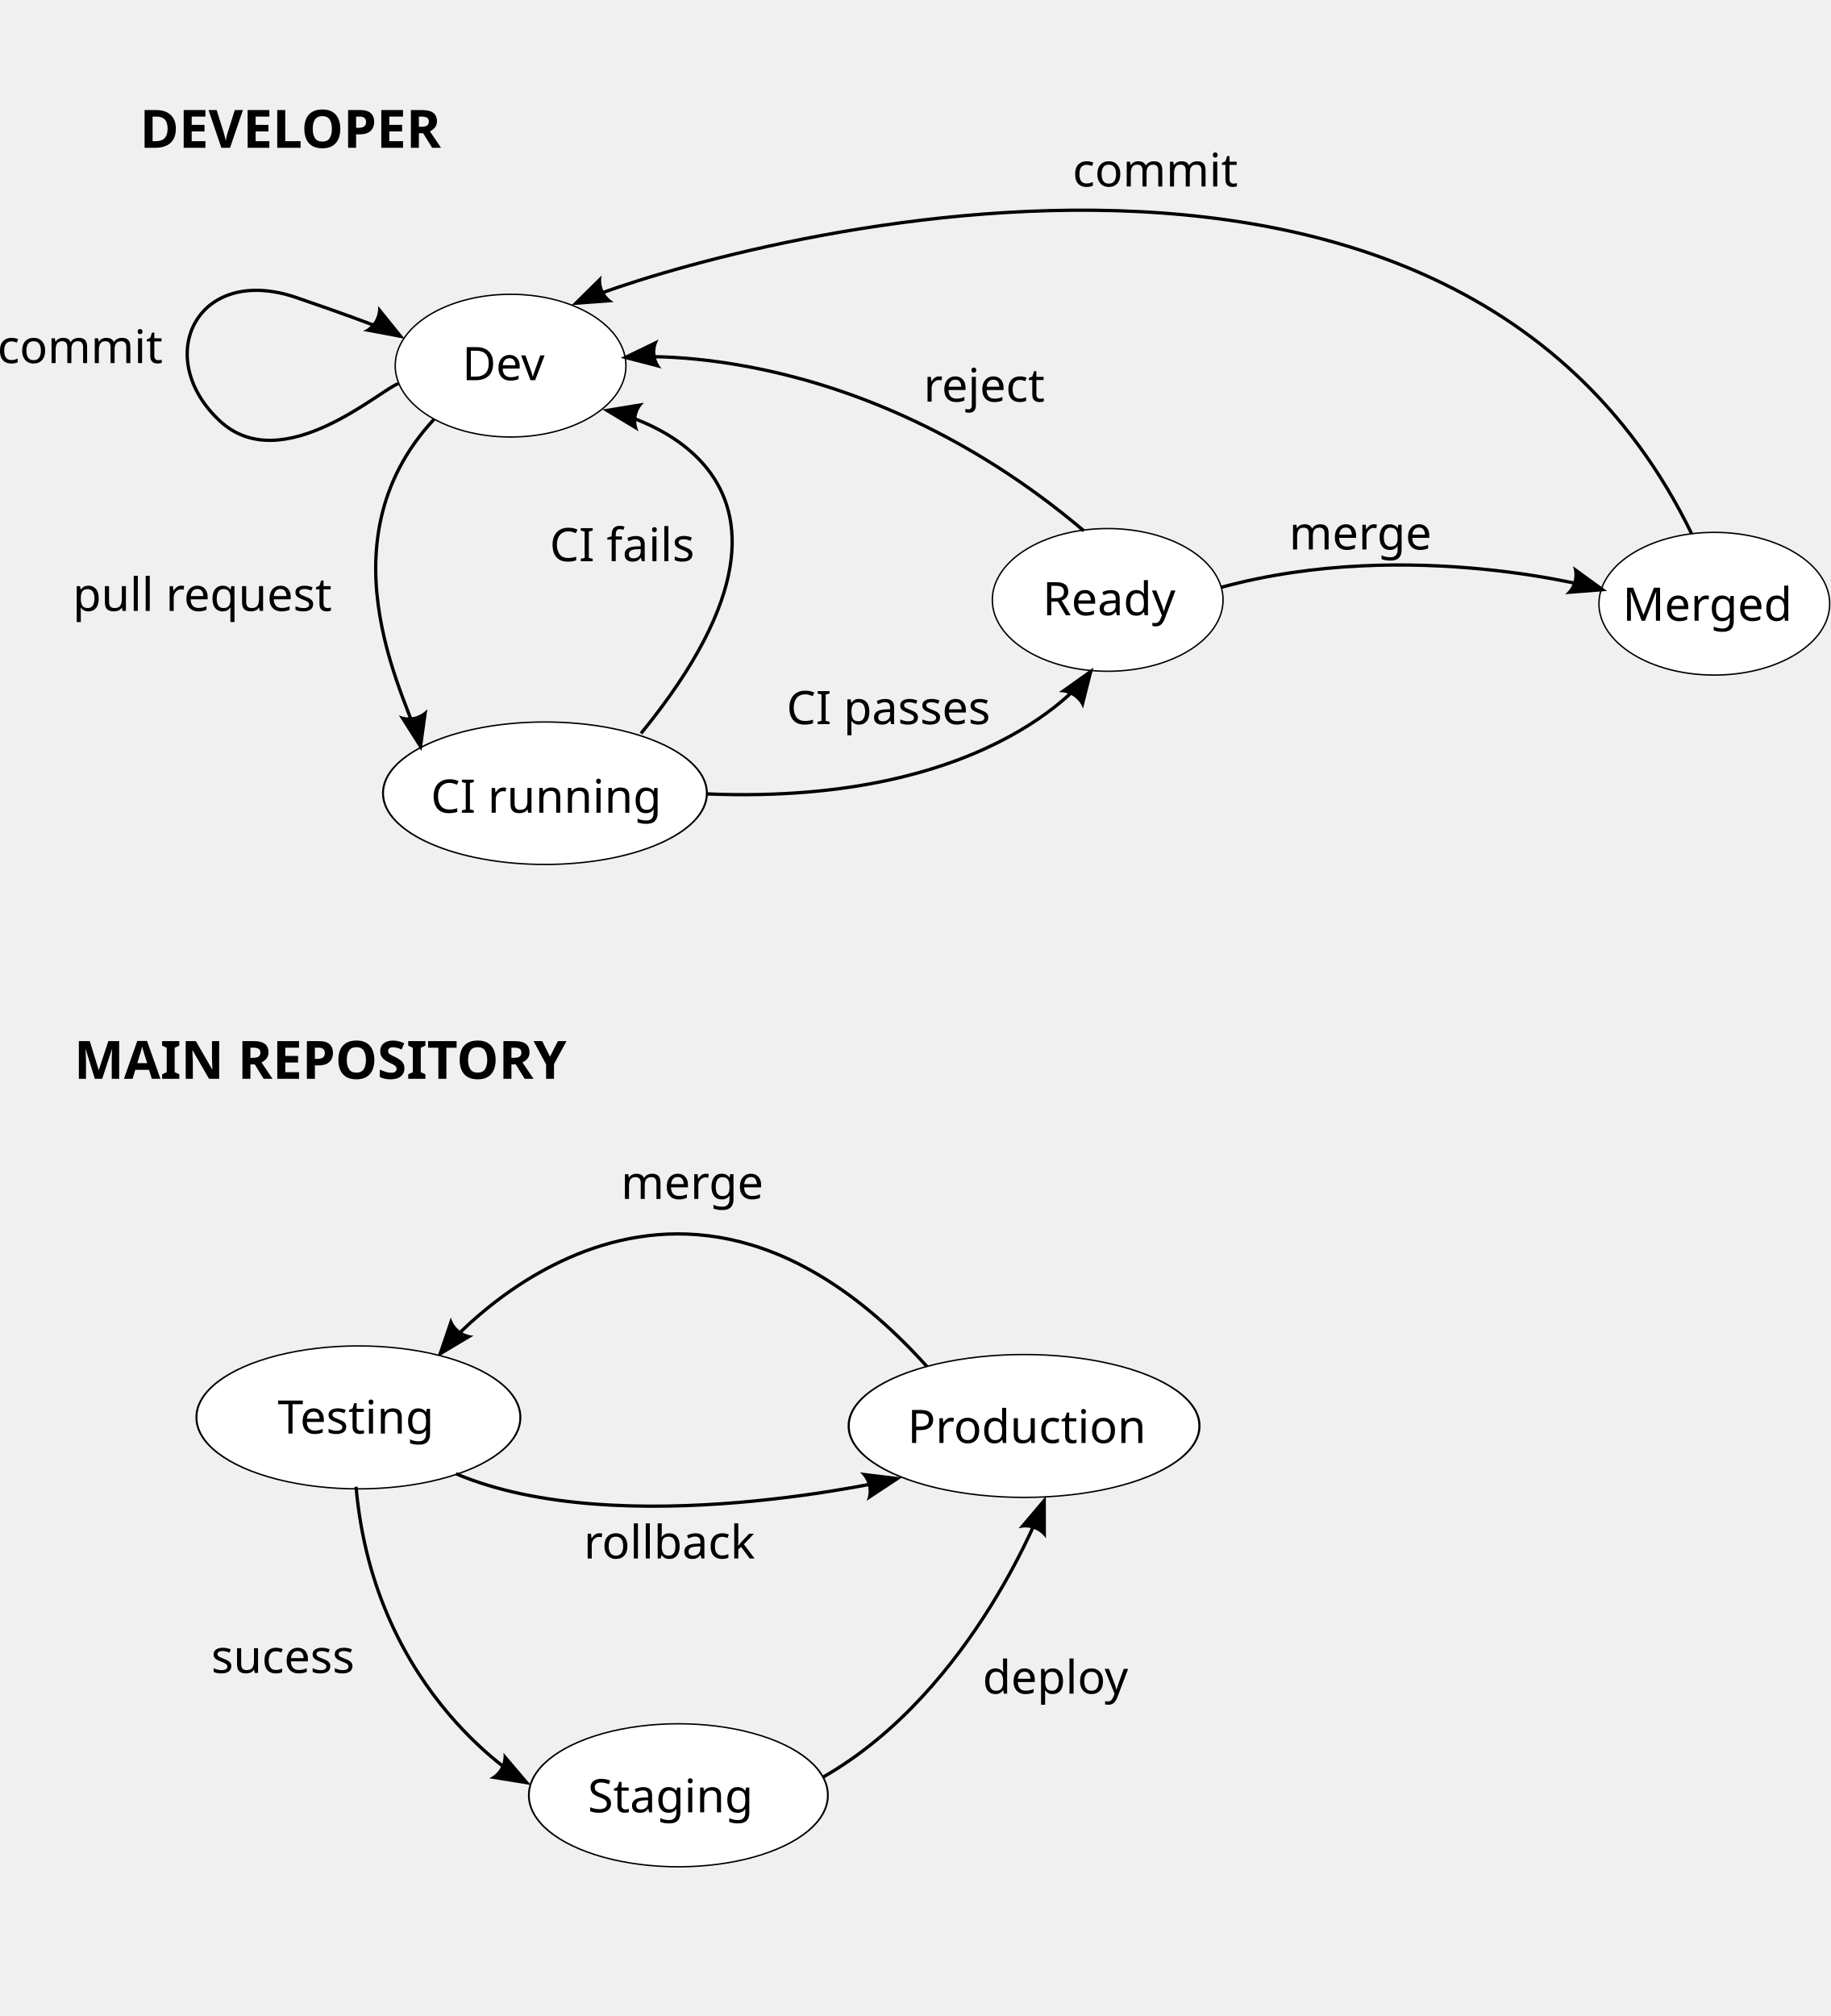
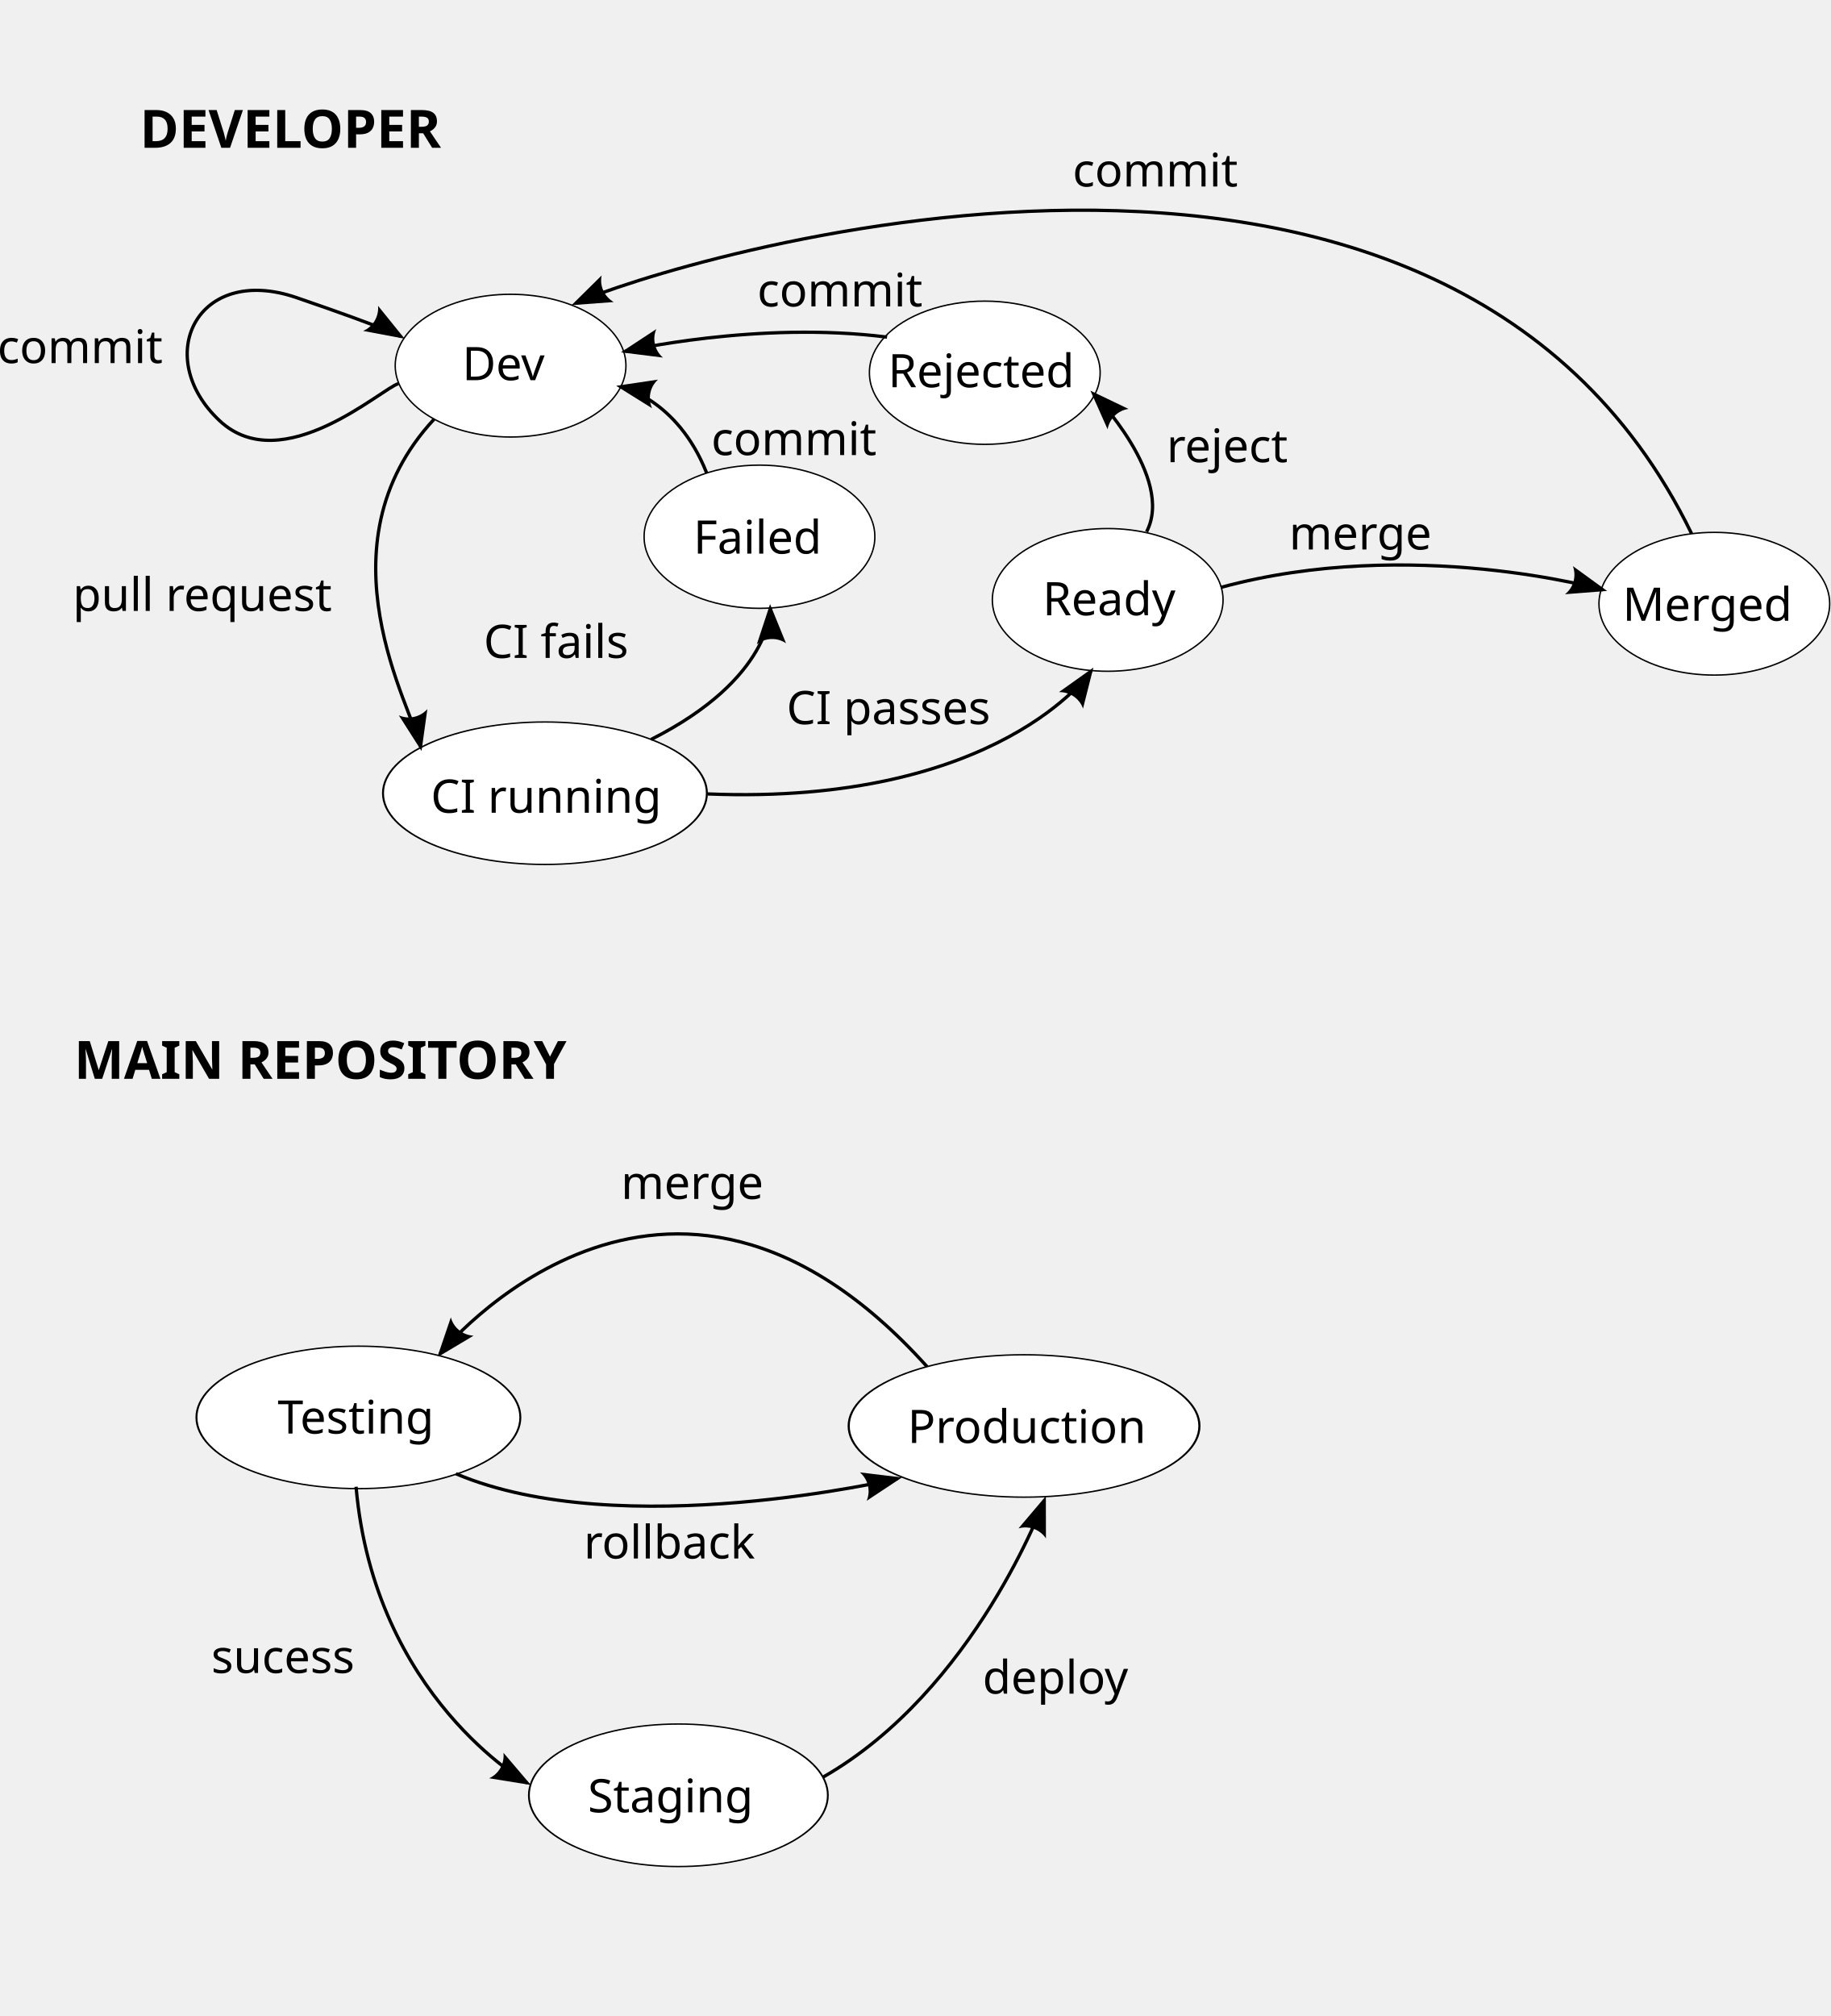
<svg xmlns="http://www.w3.org/2000/svg" width="554.177" height="610.261" id="svg2" version="1.1">
  <defs id="defs4">
    <marker orient="auto" refY="0" refX="0" id="Arrow2Mstart" style="overflow:visible">
      <path id="path3801" style="fill-rule:evenodd;stroke-width:0.625;stroke-linejoin:round" d="M 8.719,4.034 -2.207,0.016 8.719,-4.002 c -1.745,2.372 -1.735,5.617 -6e-7,8.035 z" transform="scale(0.6,0.6)" />
    </marker>
    <marker orient="auto" refY="0" refX="0" id="Arrow2Lend" style="overflow:visible">
      <path id="path3798" style="fill-rule:evenodd;stroke-width:0.625;stroke-linejoin:round" d="M 8.719,4.034 -2.207,0.016 8.719,-4.002 c -1.745,2.372 -1.735,5.617 -6e-7,8.035 z" transform="matrix(-1.1,0,0,-1.1,-1.1,0)" />
    </marker>
    <marker orient="auto" refY="0" refX="0" id="Arrow2Lend-7" style="overflow:visible">
      <path id="path3798-9" style="fill-rule:evenodd;stroke-width:0.625;stroke-linejoin:round" d="M 8.719,4.034 -2.207,0.016 8.719,-4.002 c -1.745,2.372 -1.735,5.617 -6e-7,8.035 z" transform="matrix(-1.1,0,0,-1.1,-1.1,0)" />
    </marker>
    <marker orient="auto" refY="0" refX="0" id="marker8894" style="overflow:visible">
      <path id="path8896" style="fill-rule:evenodd;stroke-width:0.625;stroke-linejoin:round" d="M 8.719,4.034 -2.207,0.016 8.719,-4.002 c -1.745,2.372 -1.735,5.617 -6e-7,8.035 z" transform="matrix(-1.1,0,0,-1.1,-1.1,0)" />
    </marker>
    <marker orient="auto" refY="0" refX="0" id="marker8898" style="overflow:visible">
      <path id="path8900" style="fill-rule:evenodd;stroke-width:0.625;stroke-linejoin:round" d="M 8.719,4.034 -2.207,0.016 8.719,-4.002 c -1.745,2.372 -1.735,5.617 -6e-7,8.035 z" transform="matrix(-1.1,0,0,-1.1,-1.1,0)" />
    </marker>
    <marker orient="auto" refY="0" refX="0" id="marker8902" style="overflow:visible">
      <path id="path8904" style="fill-rule:evenodd;stroke-width:0.625;stroke-linejoin:round" d="M 8.719,4.034 -2.207,0.016 8.719,-4.002 c -1.745,2.372 -1.735,5.617 -6e-7,8.035 z" transform="matrix(-1.1,0,0,-1.1,-1.1,0)" />
    </marker>
    <marker orient="auto" refY="0" refX="0" id="marker8906" style="overflow:visible">
      <path id="path8908" style="fill-rule:evenodd;stroke-width:0.625;stroke-linejoin:round" d="M 8.719,4.034 -2.207,0.016 8.719,-4.002 c -1.745,2.372 -1.735,5.617 -6e-7,8.035 z" transform="matrix(-1.1,0,0,-1.1,-1.1,0)" />
    </marker>
    <marker orient="auto" refY="0" refX="0" id="marker8910" style="overflow:visible">
      <path id="path8912" style="fill-rule:evenodd;stroke-width:0.625;stroke-linejoin:round" d="M 8.719,4.034 -2.207,0.016 8.719,-4.002 c -1.745,2.372 -1.735,5.617 -6e-7,8.035 z" transform="matrix(-1.1,0,0,-1.1,-1.1,0)" />
    </marker>
    <marker orient="auto" refY="0" refX="0" id="marker8914" style="overflow:visible">
      <path id="path8916" style="fill-rule:evenodd;stroke-width:0.625;stroke-linejoin:round" d="M 8.719,4.034 -2.207,0.016 8.719,-4.002 c -1.745,2.372 -1.735,5.617 -6e-7,8.035 z" transform="matrix(-1.1,0,0,-1.1,-1.1,0)" />
    </marker>
    <marker orient="auto" refY="0" refX="0" id="Arrow2Lend-0" style="overflow:visible">
      <path id="path3798-5" style="fill-rule:evenodd;stroke-width:0.625;stroke-linejoin:round" d="M 8.719,4.034 -2.207,0.016 8.719,-4.002 c -1.745,2.372 -1.735,5.617 -6e-7,8.035 z" transform="matrix(-1.1,0,0,-1.1,-1.1,0)" />
    </marker>
    <marker orient="auto" refY="0" refX="0" id="marker9081" style="overflow:visible">
      <path id="path9083" style="fill-rule:evenodd;stroke-width:0.625;stroke-linejoin:round" d="M 8.719,4.034 -2.207,0.016 8.719,-4.002 c -1.745,2.372 -1.735,5.617 -6e-7,8.035 z" transform="matrix(-1.1,0,0,-1.1,-1.1,0)" />
    </marker>
  </defs>
  <g id="layer1" transform="translate(-26.12631,-32.03189)">
    <path style="fill:#ffffff;fill-opacity:1;stroke:#000000;stroke-width:0.999;stroke-miterlimit:4;stroke-opacity:1;stroke-dasharray:none" id="path2995" d="m 421.429,185.576 c 0,27.811 -36.457,50.357 -81.429,50.357 -44.972,0 -81.429,-22.546 -81.429,-50.357 0,-27.811 36.457,-50.357 81.429,-50.357 44.972,0 81.429,22.546 81.429,50.357 z" transform="matrix(0.4289423,0,0,0.4289423,34.87059,63.11619)" />
    <text xml:space="preserve" style="font-size:40px;font-style:normal;font-weight:normal;line-height:125%;letter-spacing:0px;word-spacing:0px;fill:#000000;fill-opacity:1;stroke:none;font-family:Sans" x="166.068" y="147.117" id="text2997">
      <tspan id="tspan2999" x="166.068" y="147.117" style="font-size:14px">Dev</tspan>
    </text>
    <path style="fill:none;stroke:#000000;stroke-width:1px;stroke-linecap:butt;stroke-linejoin:miter;stroke-opacity:1;marker-end:url(#Arrow2Lend)" d="m 146.773,148.167 c -4.795,1.207 -35.095,28.984 -54.098,11.272 -20.652,-19.249 -6.972,-47.661 23.214,-37.321 27.836,9.534 31.607,11.786 31.607,11.786" id="path4229" />
    <text xml:space="preserve" style="font-size:14px;font-style:normal;font-weight:normal;line-height:125%;letter-spacing:0px;word-spacing:0px;fill:#000000;fill-opacity:1;stroke:none;font-family:Sans" x="25.354" y="141.939" id="text4413">
      <tspan id="tspan4415" x="25.354" y="141.939">commit</tspan>
    </text>
    <path style="fill:#ffffff;fill-opacity:1;stroke:#000000;stroke-width:0.999;stroke-miterlimit:4;stroke-opacity:1;stroke-dasharray:none" id="path2995-8-8" d="m 421.429,185.576 c 0,27.811 -36.457,50.357 -81.429,50.357 -44.972,0 -81.429,-22.546 -81.429,-50.357 0,-27.811 36.457,-50.357 81.429,-50.357 44.972,0 81.429,22.546 81.429,50.357 z" transform="matrix(0.6021342,0,0,0.4281605,-13.61116,192.6903)" />
    <text xml:space="preserve" style="font-size:40px;font-style:normal;font-weight:normal;line-height:125%;letter-spacing:0px;word-spacing:0px;fill:#000000;fill-opacity:1;stroke:none;font-family:Sans" x="156.557" y="278.054" id="text2997-2-6">
      <tspan x="156.557" y="278.054" style="font-size:14px" id="tspan6927">CI running</tspan>
    </text>
    <path style="fill:none;stroke:#000000;stroke-width:1px;stroke-linecap:butt;stroke-linejoin:miter;stroke-opacity:1;marker-mid:none;marker-end:url(#Arrow2Lend)" d="m 157.582,158.891 c -35.786,38.502 -6.66,87.569 -4.129,99.187" id="path4835" />
    <path style="fill:#ffffff;fill-opacity:1;stroke:#000000;stroke-width:0.999;stroke-miterlimit:4;stroke-opacity:1;stroke-dasharray:none" id="path2995-8-8-9" d="m 421.429,185.576 c 0,27.811 -36.457,50.357 -81.429,50.357 -44.972,0 -81.429,-22.546 -81.429,-50.357 0,-27.811 36.457,-50.357 81.429,-50.357 44.972,0 81.429,22.546 81.429,50.357 z" transform="matrix(0.4289423,0,0,0.4289423,399.3208,135.1817)" />
    <text xml:space="preserve" style="font-size:40px;font-style:normal;font-weight:normal;line-height:125%;letter-spacing:0px;word-spacing:0px;fill:#000000;fill-opacity:1;stroke:none;font-family:Sans" x="517.386" y="219.94" id="text2997-2-6-3">
      <tspan id="tspan2999-3-5-2" x="517.386" y="219.94" style="font-size:14px">Merged</tspan>
    </text>
    <text xml:space="preserve" style="font-size:14px;font-style:normal;font-weight:normal;line-height:125%;letter-spacing:0px;word-spacing:0px;fill:#000000;fill-opacity:1;stroke:none;font-family:Sans" x="48.171" y="216.97" id="text5237">
      <tspan id="tspan5239" x="48.171" y="216.97">pull request</tspan>
    </text>
    <path style="fill:#ffffff;fill-opacity:1;stroke:#000000;stroke-width:0.999;stroke-miterlimit:4;stroke-opacity:1;stroke-dasharray:none" id="path2995-8-8-9-3" d="m 421.429,185.576 c 0,27.811 -36.457,50.357 -81.429,50.357 -44.972,0 -81.429,-22.546 -81.429,-50.357 0,-27.811 36.457,-50.357 81.429,-50.357 44.972,0 81.429,22.546 81.429,50.357 z" transform="matrix(0.4289423,0,0,0.4289423,215.6564,134.0267)" />
    <text xml:space="preserve" style="font-size:40px;font-style:normal;font-weight:normal;line-height:125%;letter-spacing:0px;word-spacing:0px;fill:#000000;fill-opacity:1;stroke:none;font-family:Sans" x="341.803" y="218.28" id="text2997-2-6-3-9">
      <tspan id="tspan2999-3-5-2-7" x="341.803" y="218.28" style="font-size:14px">Ready</tspan>
    </text>
    <text xml:space="preserve" style="font-size:14px;font-style:normal;font-weight:normal;line-height:125%;letter-spacing:0px;word-spacing:0px;fill:#000000;fill-opacity:1;stroke:none;font-family:Sans" x="264.262" y="251.243" id="text5267">
      <tspan id="tspan5269" x="264.262" y="251.243">CI passes</tspan>
    </text>
    <text xml:space="preserve" style="font-size:14px;font-style:normal;font-weight:normal;text-align:center;line-height:125%;letter-spacing:0px;word-spacing:0px;text-anchor:middle;fill:#000000;fill-opacity:1;stroke:none;font-family:Sans" x="447.092" y="198.373" id="text5273">
      <tspan x="447.092" y="198.373" id="tspan7493">merge</tspan>
    </text>
-     <text xml:space="preserve" style="font-size:14px;font-style:normal;font-weight:normal;line-height:125%;letter-spacing:0px;word-spacing:0px;fill:#000000;fill-opacity:1;stroke:none;font-family:Sans" x="305.766" y="153.611" id="text5825">
-       <tspan id="tspan5827" x="305.766" y="153.611">reject</tspan>
-     </text>
-     <path style="fill:none;stroke:#000000;stroke-width:1px;stroke-linecap:butt;stroke-linejoin:miter;stroke-opacity:1;marker-mid:none;marker-end:url(#Arrow2Lend)" d="m 220.197,254.054 c 67.68,-82.833 -10.394,-97.822 -10.394,-97.822" id="path5829" />
-     <text xml:space="preserve" style="font-size:14px;font-style:normal;font-weight:normal;line-height:125%;letter-spacing:0px;word-spacing:0px;fill:#000000;fill-opacity:1;stroke:none;font-family:Sans" x="192.553" y="201.913" id="text6377">
-       <tspan id="tspan6379" x="192.553" y="201.913">CI fails</tspan>
+     <text xml:space="preserve" style="font-size:14px;font-style:normal;font-weight:normal;line-height:125%;letter-spacing:0px;word-spacing:0px;fill:#000000;fill-opacity:1;stroke:none;font-family:Sans" x="172.553" y="231.198" id="text6377">
+       <tspan id="tspan6379" x="172.553" y="231.198">CI fails</tspan>
    </text>
    <text xml:space="preserve" style="font-size:14px;font-style:normal;font-weight:normal;line-height:125%;letter-spacing:0px;word-spacing:0px;fill:#000000;fill-opacity:1;stroke:none;font-family:Sans" x="68.465" y="76.764" id="text6931">
      <tspan id="tspan6933" x="68.465" y="76.764" style="font-size:16px;font-weight:bold;-inkscape-font-specification:Sans Bold">DEVELOPER</tspan>
    </text>
    <path style="fill:none;stroke:#000000;stroke-width:1px;stroke-linecap:butt;stroke-linejoin:miter;stroke-opacity:1;marker-start:none;marker-end:url(#Arrow2Lend)" d="m 240.357,272.362 c 88.214,3.571 116.071,-37.143 116.071,-37.143" id="path6943" />
-     <path style="fill:none;stroke:#000000;stroke-width:1px;stroke-linecap:butt;stroke-linejoin:miter;stroke-opacity:1;marker-end:url(#Arrow2Lend)" d="m 354.286,192.719 c -70,-59.286 -138.929,-52.5 -138.929,-52.5" id="path6945" />
    <path style="fill:none;stroke:#000000;stroke-width:1px;stroke-linecap:butt;stroke-linejoin:miter;stroke-opacity:1;marker-end:url(#Arrow2Lend)" d="m 395.714,209.862 c 57.5,-15.714 115.714,0.714 115.714,0.714" id="path7495" />
    <path style="fill:none;stroke:#000000;stroke-width:1px;stroke-linecap:butt;stroke-linejoin:miter;stroke-opacity:1;marker-end:url(#Arrow2Lend)" d="M 538.268,193.544 C 462.478,37.552 226.944,111.768 200.372,123.844" id="path7679" />
    <text xml:space="preserve" style="font-size:14px;font-style:normal;font-weight:normal;line-height:125%;letter-spacing:0px;word-spacing:0px;fill:#000000;fill-opacity:1;stroke:none;font-family:Sans" x="350.884" y="88.488" id="text7863">
      <tspan id="tspan7865" x="350.884" y="88.488">commit</tspan>
    </text>
    <text id="text7867" y="358.605" x="48.567" style="font-size:14px;font-style:normal;font-weight:normal;line-height:125%;letter-spacing:0px;word-spacing:0px;fill:#000000;fill-opacity:1;stroke:none;font-family:Sans" xml:space="preserve">
      <tspan style="font-size:16px;font-weight:bold;-inkscape-font-specification:Sans Bold" y="358.605" x="48.567" id="tspan7869">MAIN REPOSITORY</tspan>
    </text>
-     <path style="fill:#ffffff;fill-opacity:1;stroke:#000000;stroke-width:0.999;stroke-miterlimit:4;stroke-opacity:1;stroke-dasharray:none" id="path2995-8-8-9-5" d="m 421.429,185.576 a 81.429,50.357 0 1 1 -162.857,0 81.429,50.357 0 1 1 162.857,0 z" transform="matrix(0.5557734,0,0,0.4283572,42.5479,495.9857)" />
+     <path style="fill:#ffffff;fill-opacity:1;stroke:#000000;stroke-width:0.999;stroke-miterlimit:4;stroke-opacity:1;stroke-dasharray:none" id="path2995-8-8-9-5" d="m 421.429,185.576 c 0,27.811 -36.457,50.357 -81.429,50.357 -44.972,0 -81.429,-22.546 -81.429,-50.357 0,-27.811 36.457,-50.357 81.429,-50.357 44.972,0 81.429,22.546 81.429,50.357 z" transform="matrix(0.5557734,0,0,0.4283572,42.5479,495.9857)" />
    <text xml:space="preserve" style="font-size:40px;font-style:normal;font-weight:normal;line-height:125%;letter-spacing:0px;word-spacing:0px;fill:#000000;fill-opacity:1;stroke:none;font-family:Sans" x="204.093" y="580.636" id="text2997-2-6-3-1">
      <tspan id="tspan2999-3-5-2-8" x="204.093" y="580.636" style="font-size:14px">Staging</tspan>
    </text>
-     <path transform="matrix(0.6520173,0,0,0.4279572,114.4881,384.2647)" d="m 421.429,185.576 a 81.429,50.357 0 1 1 -162.857,0 81.429,50.357 0 1 1 162.857,0 z" id="path7910" style="fill:#ffffff;fill-opacity:1;stroke:#000000;stroke-width:0.999;stroke-miterlimit:4;stroke-opacity:1;stroke-dasharray:none" />
+     <path transform="matrix(0.6520173,0,0,0.4279572,114.4881,384.2647)" d="m 421.429,185.576 c 0,27.811 -36.457,50.357 -81.429,50.357 -44.972,0 -81.429,-22.546 -81.429,-50.357 0,-27.811 36.457,-50.357 81.429,-50.357 44.972,0 81.429,22.546 81.429,50.357 z" id="path7910" style="fill:#ffffff;fill-opacity:1;stroke:#000000;stroke-width:0.999;stroke-miterlimit:4;stroke-opacity:1;stroke-dasharray:none" />
    <text id="text7912" y="468.84" x="300.899" style="font-size:40px;font-style:normal;font-weight:normal;line-height:125%;letter-spacing:0px;word-spacing:0px;fill:#000000;fill-opacity:1;stroke:none;font-family:Sans" xml:space="preserve">
      <tspan style="font-size:14px" y="468.84" x="300.899" id="tspan7914">Production</tspan>
    </text>
    <text xml:space="preserve" style="font-size:14px;font-style:normal;font-weight:normal;line-height:125%;letter-spacing:0px;word-spacing:0px;fill:#000000;fill-opacity:1;stroke:none;font-family:Sans" x="214.143" y="394.97" id="text8290">
      <tspan id="tspan8292" x="214.143" y="394.97">merge</tspan>
    </text>
    <path style="fill:none;stroke:#000000;stroke-width:1px;stroke-linecap:butt;stroke-linejoin:miter;stroke-opacity:1;marker-end:url(#Arrow2Lend)" d="M 306.82,445.743 C 227.523,357.607 159.324,441.879 159.324,441.879" id="path8482" />
-     <path style="fill:#ffffff;fill-opacity:1;stroke:#000000;stroke-width:0.999;stroke-miterlimit:4;stroke-opacity:1;stroke-dasharray:none" id="path2995-8-8-5" d="m 421.429,185.576 a 81.429,50.357 0 1 1 -162.857,0 81.429,50.357 0 1 1 162.857,0 z" transform="matrix(0.6021342,0,0,0.4281605,-70.08843,381.6348)" />
+     <path style="fill:#ffffff;fill-opacity:1;stroke:#000000;stroke-width:0.999;stroke-miterlimit:4;stroke-opacity:1;stroke-dasharray:none" id="path2995-8-8-5" d="m 421.429,185.576 c 0,27.811 -36.457,50.357 -81.429,50.357 -44.972,0 -81.429,-22.546 -81.429,-50.357 0,-27.811 36.457,-50.357 81.429,-50.357 44.972,0 81.429,22.546 81.429,50.357 z" transform="matrix(0.6021342,0,0,0.4281605,-70.08843,381.6348)" />
    <text xml:space="preserve" style="font-size:40px;font-style:normal;font-weight:normal;line-height:125%;letter-spacing:0px;word-spacing:0px;fill:#000000;fill-opacity:1;stroke:none;font-family:Sans" x="110.181" y="465.988" id="text2997-2-6-6">
      <tspan x="110.181" y="465.988" style="font-size:14px" id="tspan6927-0">Testing</tspan>
    </text>
    <path style="fill:none;stroke:#000000;stroke-width:1px;stroke-linecap:butt;stroke-linejoin:miter;stroke-opacity:1;marker-end:url(#marker9081)" d="m 164.163,478.148 c 50.003,21.213 133.751,1.452 133.751,1.452" id="path9131" />
    <path style="fill:none;stroke:#000000;stroke-width:1px;stroke-linecap:butt;stroke-linejoin:miter;stroke-opacity:1;marker-end:url(#marker9081)" d="m 275.347,569.966 c 45.962,-26.264 66.986,-83.803 66.986,-83.803" id="path9741" />
    <path style="fill:none;stroke:#000000;stroke-width:1px;stroke-linecap:butt;stroke-linejoin:miter;stroke-opacity:1;marker-end:url(#marker9081)" d="m 133.926,482.083 c 5.556,63.64 51.77,89.651 51.77,89.651" id="path9743" />
    <text xml:space="preserve" style="font-size:14px;font-style:normal;font-weight:normal;line-height:125%;letter-spacing:0px;word-spacing:0px;fill:#000000;fill-opacity:1;stroke:none;font-family:Sans" x="90.077" y="538.457" id="text10149">
      <tspan id="tspan10151" x="90.077" y="538.457">sucess</tspan>
    </text>
    <text xml:space="preserve" style="font-size:14px;font-style:normal;font-weight:normal;line-height:125%;letter-spacing:0px;word-spacing:0px;fill:#000000;fill-opacity:1;stroke:none;font-family:Sans" x="323.625" y="544.712" id="text10153">
      <tspan id="tspan10155" x="323.625" y="544.712">deploy</tspan>
    </text>
    <text xml:space="preserve" style="font-size:14px;font-style:normal;font-weight:normal;line-height:125%;letter-spacing:0px;word-spacing:0px;fill:#000000;fill-opacity:1;stroke:none;font-family:Sans" x="202.869" y="503.801" id="text10157">
      <tspan id="tspan10159" x="202.869" y="503.801">rollback</tspan>
    </text>
+     <path transform="matrix(0.4289423,0,0,0.4289423,110.2277,114.9019)" d="m 421.429,185.576 a 81.429,50.357 0 1 1 -162.857,0 81.429,50.357 0 1 1 162.857,0 z" id="path3076" style="fill:#ffffff;fill-opacity:1;stroke:#000000;stroke-width:0.999;stroke-miterlimit:4;stroke-opacity:1;stroke-dasharray:none" />
+     <text id="text3078" y="199.617" x="236.068" style="font-size:40px;font-style:normal;font-weight:normal;line-height:125%;letter-spacing:0px;word-spacing:0px;fill:#000000;fill-opacity:1;stroke:none;font-family:Sans" xml:space="preserve">
+       <tspan style="font-size:14px" y="199.617" x="236.068" id="tspan3080">Failed</tspan>
+     </text>
+     <path style="fill:none;stroke:#000000;stroke-width:1px;stroke-linecap:butt;stroke-linejoin:miter;stroke-opacity:1;marker-end:url(#marker9081)" d="m 197.143,223.833 c 36.786,-18.571 36.071,-39.643 36.071,-39.643" id="path3082" transform="translate(26.12631,32.03189)" />
+     <path style="fill:none;stroke:#000000;stroke-width:1px;stroke-linecap:butt;stroke-linejoin:miter;stroke-opacity:1;marker-end:url(#marker9081)" d="M 213.929,143.119 C 205,120.619 187.857,117.047 187.857,117.047" id="path3084" transform="translate(26.12631,32.03189)" />
+     <path style="fill:#ffffff;fill-opacity:1;stroke:#000000;stroke-width:0.999;stroke-miterlimit:4;stroke-opacity:1;stroke-dasharray:none" id="path3086" d="m 421.429,185.576 a 81.429,50.357 0 1 1 -162.857,0 81.429,50.357 0 1 1 162.857,0 z" transform="matrix(0.4289423,0,0,0.4289423,178.442,65.25904)" />
+     <text xml:space="preserve" style="font-size:40px;font-style:normal;font-weight:normal;line-height:125%;letter-spacing:0px;word-spacing:0px;fill:#000000;fill-opacity:1;stroke:none;font-family:Sans" x="294.997" y="149.26" id="text3088">
+       <tspan id="tspan3090" x="294.997" y="149.26" style="font-size:14px">Rejected</tspan>
+     </text>
+     <path style="fill:none;stroke:#000000;stroke-width:1px;stroke-linecap:butt;stroke-linejoin:miter;stroke-opacity:1;marker-end:url(#marker9081)" d="m 347.143,160.976 c 8.571,-16.429 -16.071,-41.786 -16.071,-41.786" id="path4130" transform="translate(26.12631,32.03189)" />
+     <path style="fill:none;stroke:#000000;stroke-width:1px;stroke-linecap:butt;stroke-linejoin:miter;stroke-opacity:1;marker-end:url(#marker9081)" d="m 268.571,102.047 c -39.286,-5 -79.286,4.286 -79.286,4.286" id="path4334" transform="translate(26.12631,32.03189)" />
+     <text xml:space="preserve" style="font-size:14px;font-style:normal;font-weight:normal;line-height:125%;letter-spacing:0px;word-spacing:0px;fill:#000000;fill-opacity:1;stroke:none;font-family:Sans" x="353.214" y="139.904" id="text4942" transform="translate(26.12631,32.03189)">
+       <tspan id="tspan4944" x="353.214" y="139.904">reject</tspan>
+     </text>
+     <text xml:space="preserve" style="font-size:14px;font-style:normal;font-weight:normal;line-height:125%;letter-spacing:0px;word-spacing:0px;fill:#000000;fill-opacity:1;stroke:none;font-family:Sans" x="229.286" y="92.761" id="text4946" transform="translate(26.12631,32.03189)">
+       <tspan id="tspan4948" x="229.286" y="92.761">commit</tspan>
+     </text>
+     <text xml:space="preserve" style="font-size:14px;font-style:normal;font-weight:normal;line-height:125%;letter-spacing:0px;word-spacing:0px;fill:#000000;fill-opacity:1;stroke:none;font-family:Sans" x="215.357" y="137.761" id="text4950" transform="translate(26.12631,32.03189)">
+       <tspan id="tspan4952" x="215.357" y="137.761">commit</tspan>
+     </text>
  </g>
</svg>
